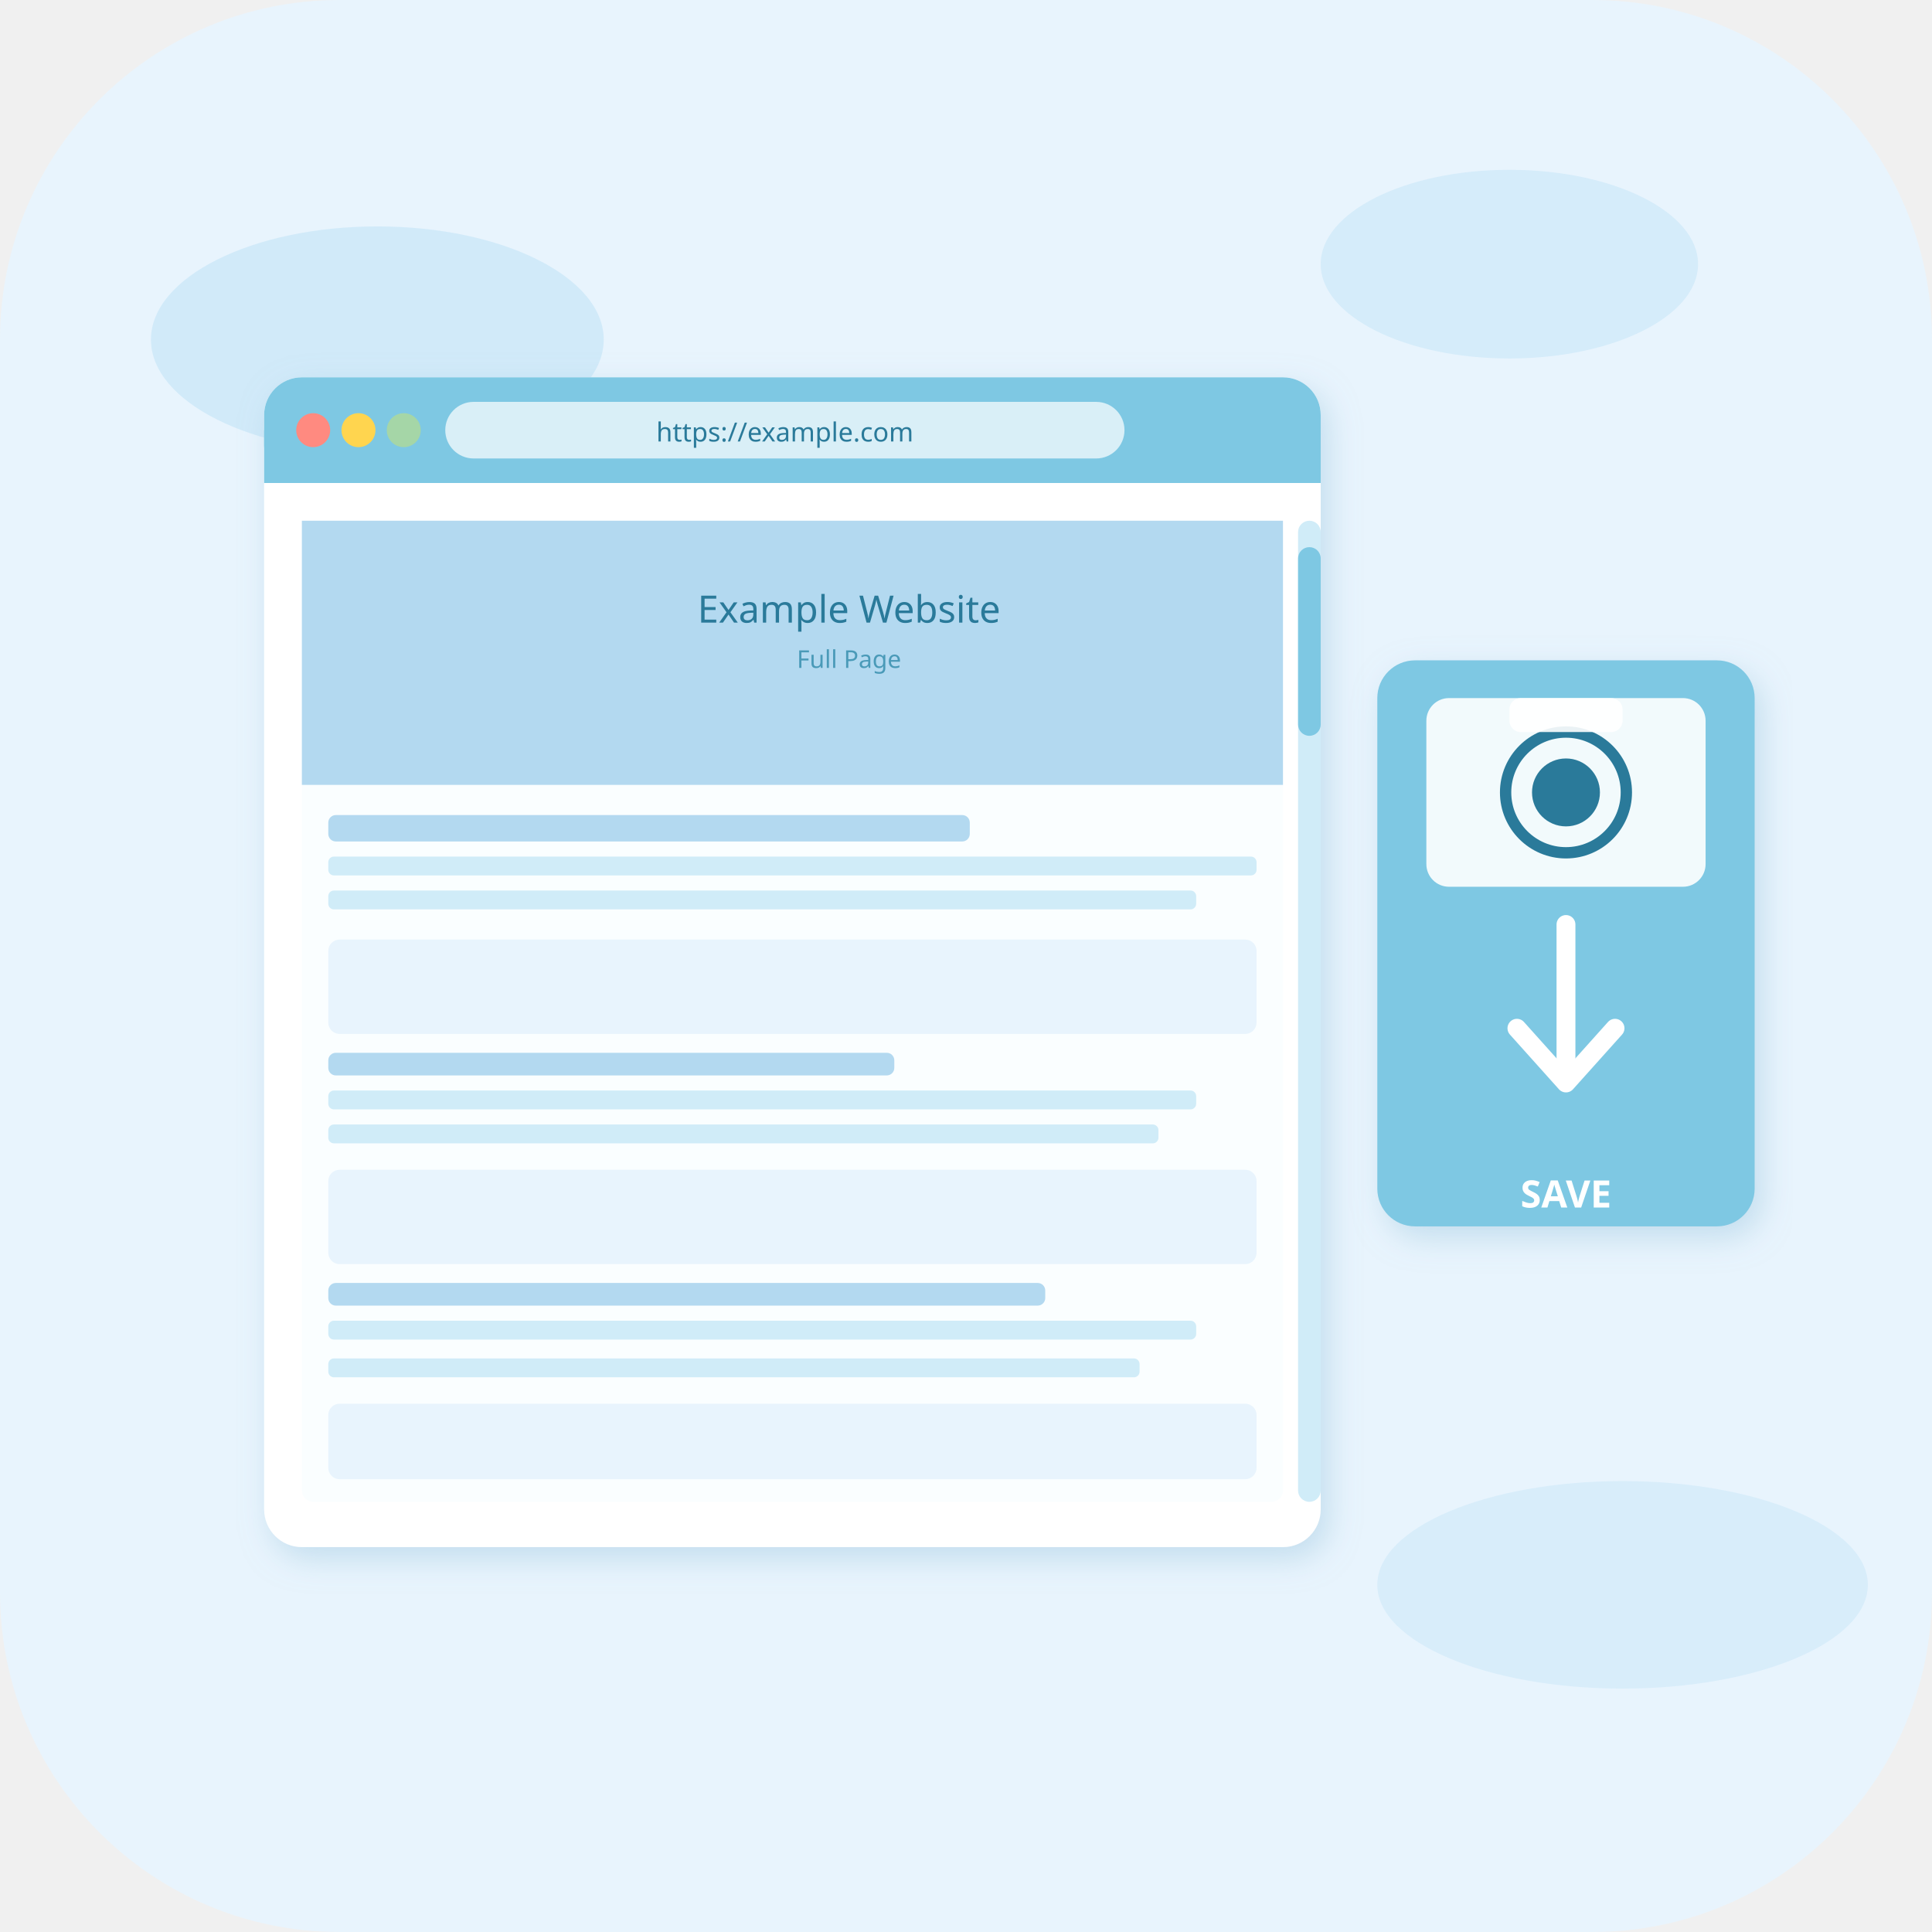
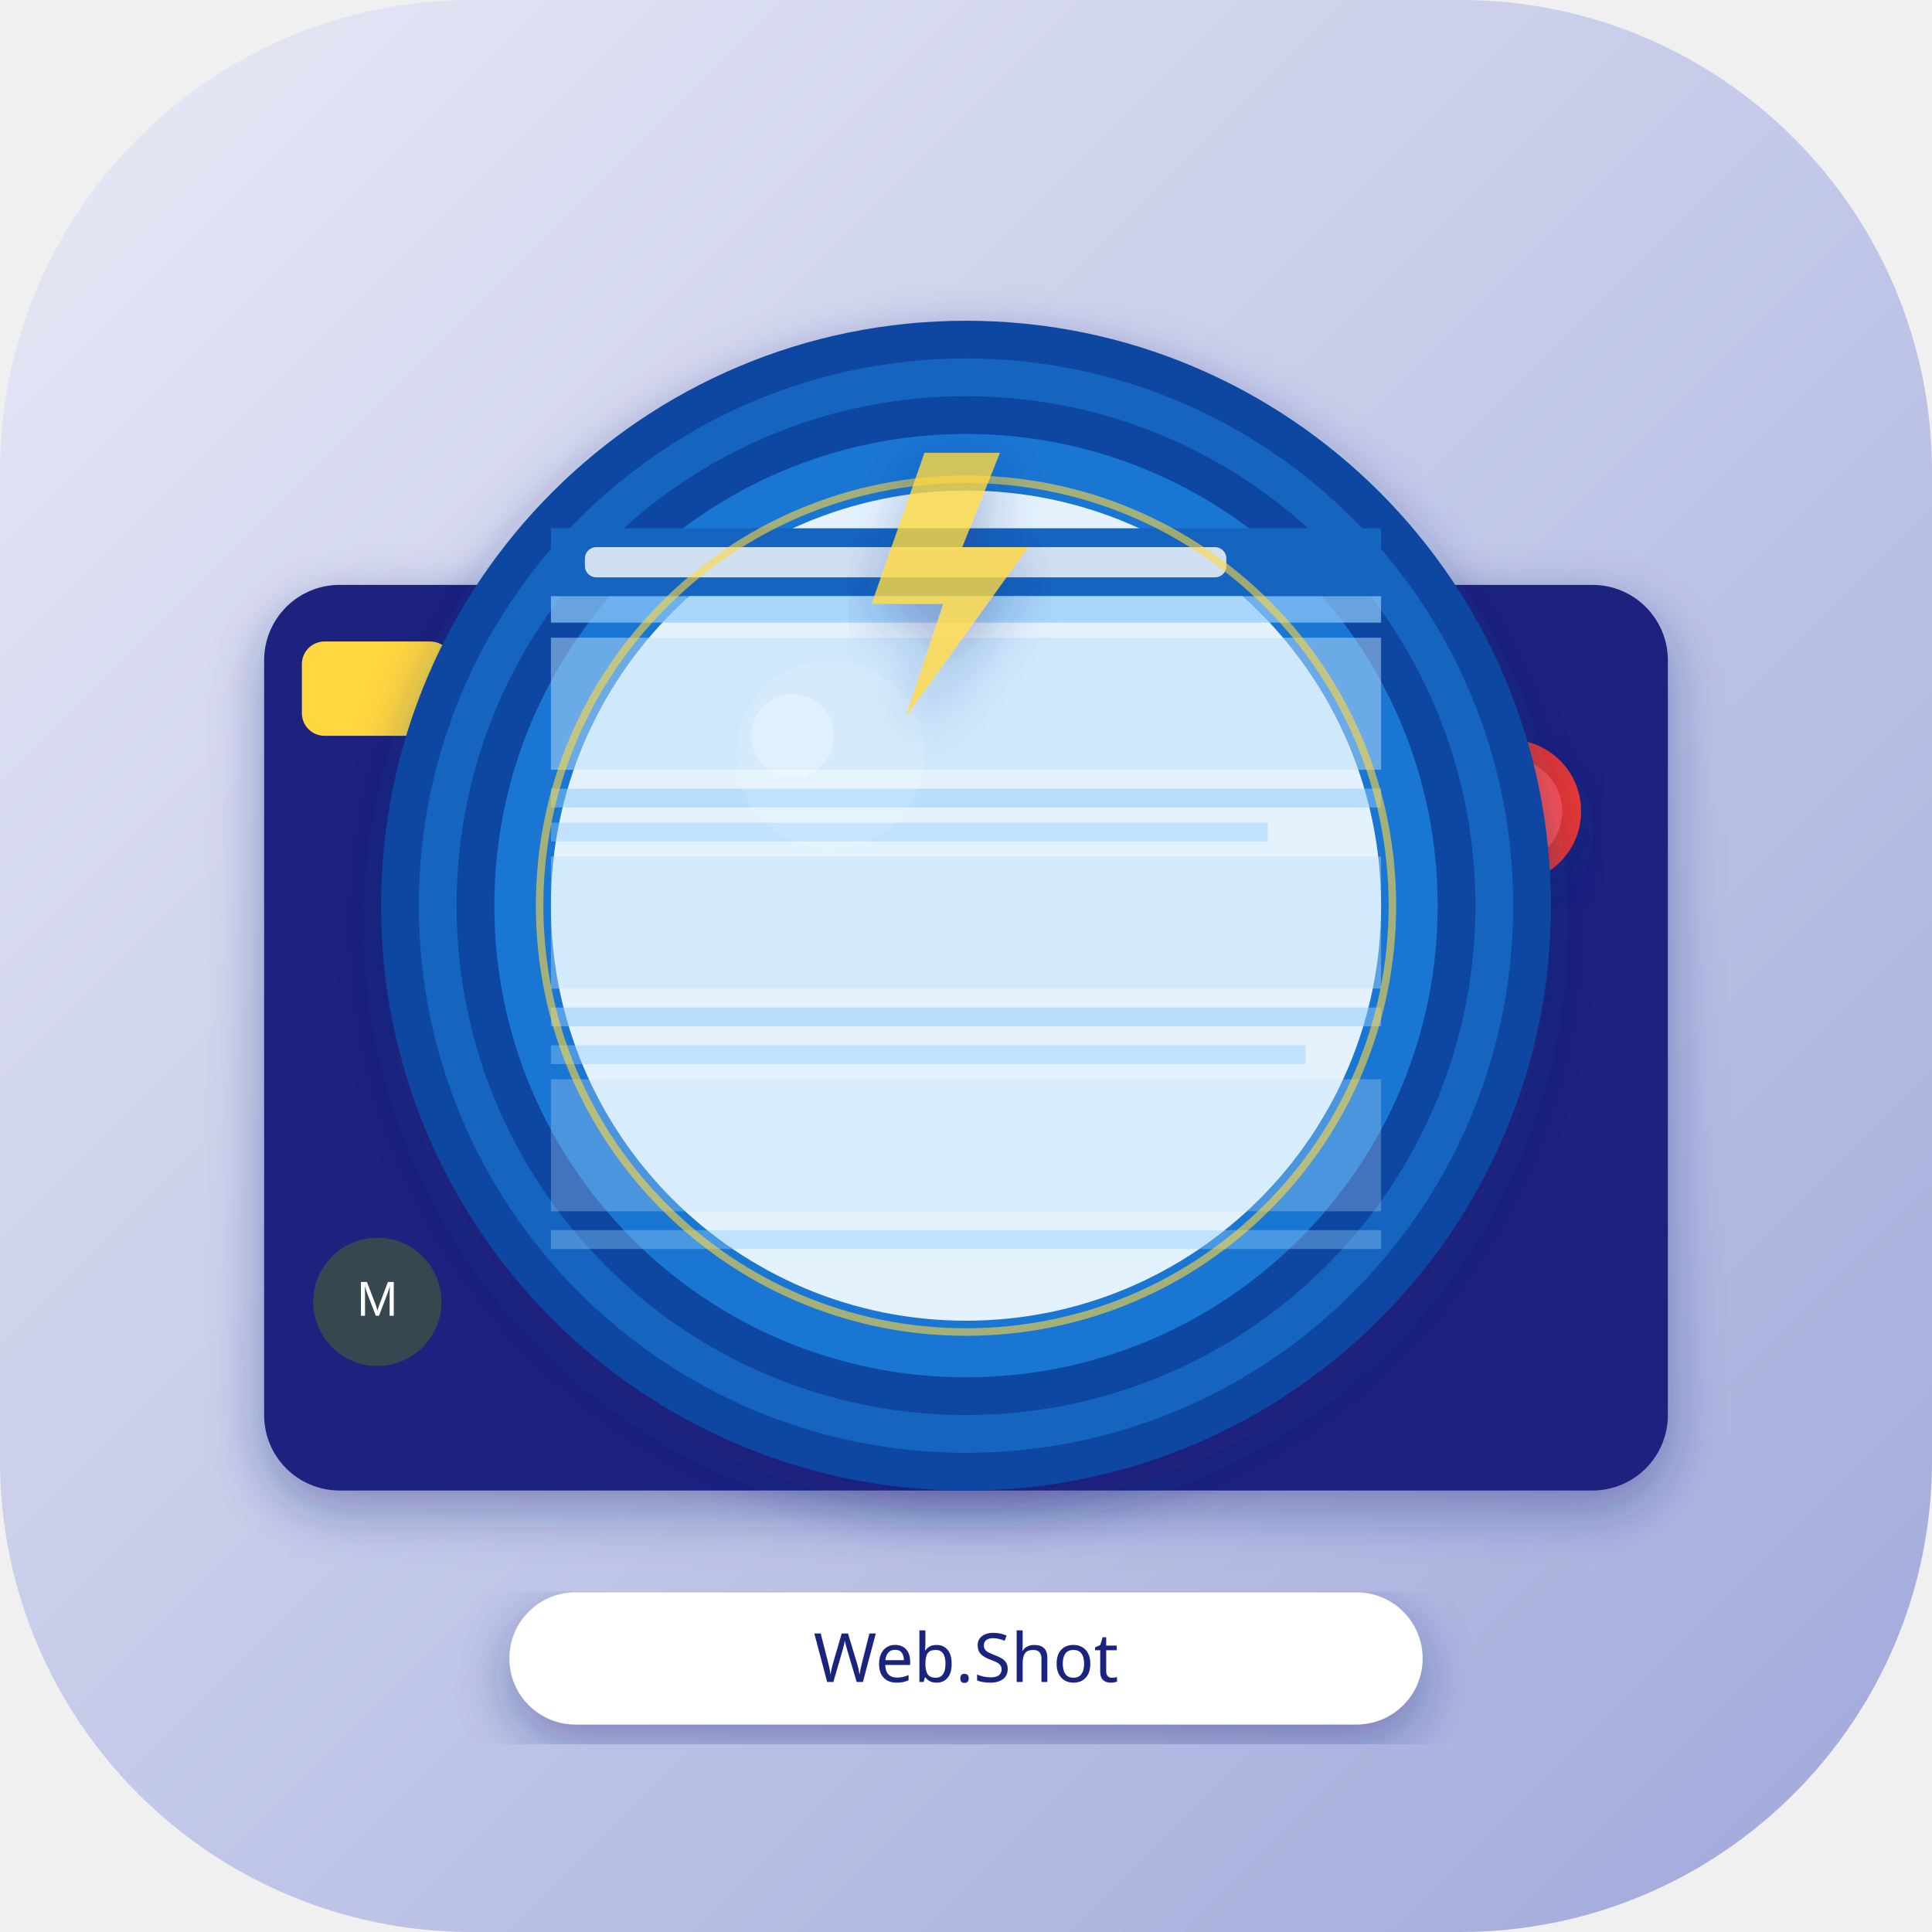
<svg xmlns="http://www.w3.org/2000/svg" viewBox="0 0 1024 1024">
-   <rect width="1024" height="1024" rx="180" fill="#E8F4FD" />
-   <ellipse cx="200" cy="180" rx="120" ry="60" fill="#C8E6F8" opacity="0.7" />
-   <ellipse cx="800" cy="140" rx="100" ry="50" fill="#C8E6F8" opacity="0.6" />
-   <ellipse cx="860" cy="840" rx="130" ry="55" fill="#C8E6F8" opacity="0.5" />
-   <rect x="140" y="200" width="560" height="620" rx="20" fill="white" filter="url(#shadow)" />
-   <rect x="140" y="200" width="560" height="56" rx="20" fill="#7EC8E3" />
-   <rect x="140" y="228" width="560" height="28" fill="#7EC8E3" />
-   <circle cx="166" cy="228" r="9" fill="#FF8A80" />
-   <circle cx="190" cy="228" r="9" fill="#FFD54F" />
-   <circle cx="214" cy="228" r="9" fill="#A5D6A7" />
-   <rect x="236" y="213" width="360" height="30" rx="15" fill="white" opacity="0.7" />
-   <text x="416" y="234" font-family="sans-serif" font-size="14" fill="#2A7A9A" text-anchor="middle">https://example.com</text>
-   <rect x="160" y="276" width="520" height="520" rx="6" fill="#FAFEFF" clip-path="url(#browser-clip)" />
-   <rect x="160" y="276" width="520" height="140" rx="0" fill="#B3D9F0" />
-   <circle cx="280" cy="326" rx="50" ry="50" fill="#7EC8E3" />
-   <text x="450" y="330" font-family="sans-serif" font-size="20" fill="#2A7A9A" text-anchor="middle">Example Website</text>
-   <text x="450" y="354" font-family="sans-serif" font-size="13" fill="#4A9AB8" text-anchor="middle">Full Page</text>
-   <rect x="174" y="432" width="340" height="14" rx="4" fill="#B3D9F0" />
-   <rect x="174" y="454" width="492" height="10" rx="3" fill="#D0ECF8" />
-   <rect x="174" y="472" width="460" height="10" rx="3" fill="#D0ECF8" />
-   <rect x="174" y="498" width="492" height="50" rx="6" fill="#E8F4FD" />
-   <rect x="174" y="558" width="300" height="12" rx="4" fill="#B3D9F0" />
-   <rect x="174" y="578" width="460" height="10" rx="3" fill="#D0ECF8" />
-   <rect x="174" y="596" width="440" height="10" rx="3" fill="#D0ECF8" />
-   <rect x="174" y="620" width="492" height="50" rx="6" fill="#E8F4FD" />
-   <rect x="174" y="680" width="380" height="12" rx="4" fill="#B3D9F0" />
-   <rect x="174" y="700" width="460" height="10" rx="3" fill="#D0ECF8" />
-   <rect x="174" y="720" width="430" height="10" rx="3" fill="#D0ECF8" />
-   <rect x="174" y="744" width="492" height="40" rx="6" fill="#E8F4FD" />
-   <rect x="688" y="276" width="12" height="520" rx="6" fill="#D0ECF8" />
-   <rect x="688" y="290" width="12" height="100" rx="6" fill="#7EC8E3" />
-   <rect x="730" y="350" width="200" height="300" rx="20" fill="#7EC8E3" filter="url(#shadow)" />
-   <rect x="756" y="370" width="148" height="100" rx="12" fill="white" opacity="0.9" />
-   <circle cx="830" cy="420" r="32" fill="none" stroke="#2A7A9A" stroke-width="6" />
-   <circle cx="830" cy="420" r="18" fill="#2A7A9A" />
-   <rect x="800" y="370" width="60" height="18" rx="6" fill="white" opacity="0.9" />
-   <line x1="830" y1="490" x2="830" y2="562" stroke="white" stroke-width="10" stroke-linecap="round" />
-   <polyline points="804,545 830,574 856,545" fill="none" stroke="white" stroke-width="10" stroke-linecap="round" stroke-linejoin="round" />
-   <text x="830" y="640" font-family="sans-serif" font-size="20" font-weight="bold" fill="white" text-anchor="middle">SAVE</text>
  <defs>
-     <filter id="shadow" x="-10%" y="-10%" width="120%" height="120%">
-       <feDropShadow dx="4" dy="6" stdDeviation="8" flood-color="#A0C8E0" flood-opacity="0.5" />
+     <linearGradient id="bg3" x1="0" y1="0" x2="1" y2="1">
+       <stop offset="0%" stop-color="#E8EAF6" />
+       <stop offset="100%" stop-color="#9FA8DA" />
+     </linearGradient>
+     <linearGradient id="lens" cx="50%" cy="50%" r="50%" fx="40%" fy="40%" gradientUnits="objectBoundingBox">
+       <stop offset="0%" stop-color="#B3E5FC" />
+       <stop offset="100%" stop-color="#0288D1" />
+     </linearGradient>
+     <filter id="sh3" x="-15%" y="-15%" width="130%" height="130%">
+       <feDropShadow dx="0" dy="10" stdDeviation="14" flood-color="#1A237E" flood-opacity="0.4" />
    </filter>
-     <clipPath id="browser-clip">
-       <rect x="160" y="276" width="520" height="520" rx="6" />
+     <clipPath id="lensClip">
+       <circle cx="512" cy="480" r="300" />
    </clipPath>
  </defs>
+   <rect width="1024" height="1024" rx="250" fill="url(#bg3)" />
+   <rect x="140" y="310" width="744" height="480" rx="40" fill="#1A237E" filter="url(#sh3)" />
+   <rect x="340" y="270" width="200" height="80" rx="20" fill="#1A237E" />
+   <circle cx="800" cy="430" r="38" fill="#E53935" filter="url(#sh3)" />
+   <circle cx="800" cy="430" r="28" fill="#FF5252" />
+   <rect x="160" y="340" width="80" height="50" rx="12" fill="#FFD740" />
+   <circle cx="200" cy="690" r="34" fill="#37474F" />
+   <text x="200" y="690" font-family="Arial, sans-serif" font-size="26" fill="white" text-anchor="middle" dominant-baseline="middle">M</text>
+   <circle cx="512" cy="480" r="310" fill="#0D47A1" filter="url(#sh3)" />
+   <circle cx="512" cy="480" r="290" fill="#1565C0" />
+   <circle cx="512" cy="480" r="270" fill="#0D47A1" />
+   <circle cx="512" cy="480" r="250" fill="#1976D2" />
+   <circle cx="512" cy="480" r="220" fill="#E3F2FD" />
+   <g clip-path="url(#lensClip)">
+     <rect x="292" y="280" width="440" height="36" fill="#1565C0" />
+     <rect x="310" y="290" width="340" height="16" rx="6" fill="white" opacity="0.8" />
+     <rect x="292" y="316" width="440" height="14" fill="#90CAF9" opacity="0.7" />
+     <rect x="292" y="338" width="440" height="70" fill="#BBDEFB" opacity="0.5" />
+     <rect x="292" y="418" width="440" height="10" fill="#90CAF9" opacity="0.5" />
+     <rect x="292" y="436" width="380" height="10" fill="#90CAF9" opacity="0.4" />
+     <rect x="292" y="454" width="440" height="70" fill="#BBDEFB" opacity="0.4" />
+     <rect x="292" y="534" width="440" height="10" fill="#90CAF9" opacity="0.5" />
+     <rect x="292" y="554" width="400" height="10" fill="#90CAF9" opacity="0.4" />
+     <rect x="292" y="572" width="440" height="70" fill="#BBDEFB" opacity="0.3" />
+     <rect x="292" y="652" width="440" height="10" fill="#90CAF9" opacity="0.4" />
+   </g>
+   <circle cx="440" cy="400" r="50" fill="white" opacity="0.12" />
+   <circle cx="420" cy="390" r="22" fill="white" opacity="0.25" />
+   <circle cx="512" cy="480" r="226" fill="none" stroke="#FFD740" stroke-width="4" opacity="0.6" />
+   <path d="M490,240 L530,240 L510,290 L545,290 L480,380 L500,320 L462,320 Z" fill="#FFD740" opacity="0.8" filter="url(#sh3)" />
+   <rect x="270" y="844" width="484" height="70" rx="35" fill="white" filter="url(#sh3)" />
+   <text x="512" y="879" font-family="Arial Black, sans-serif" font-size="36" fill="#1A237E" text-anchor="middle" dominant-baseline="middle">Web.Shot</text>
</svg>
